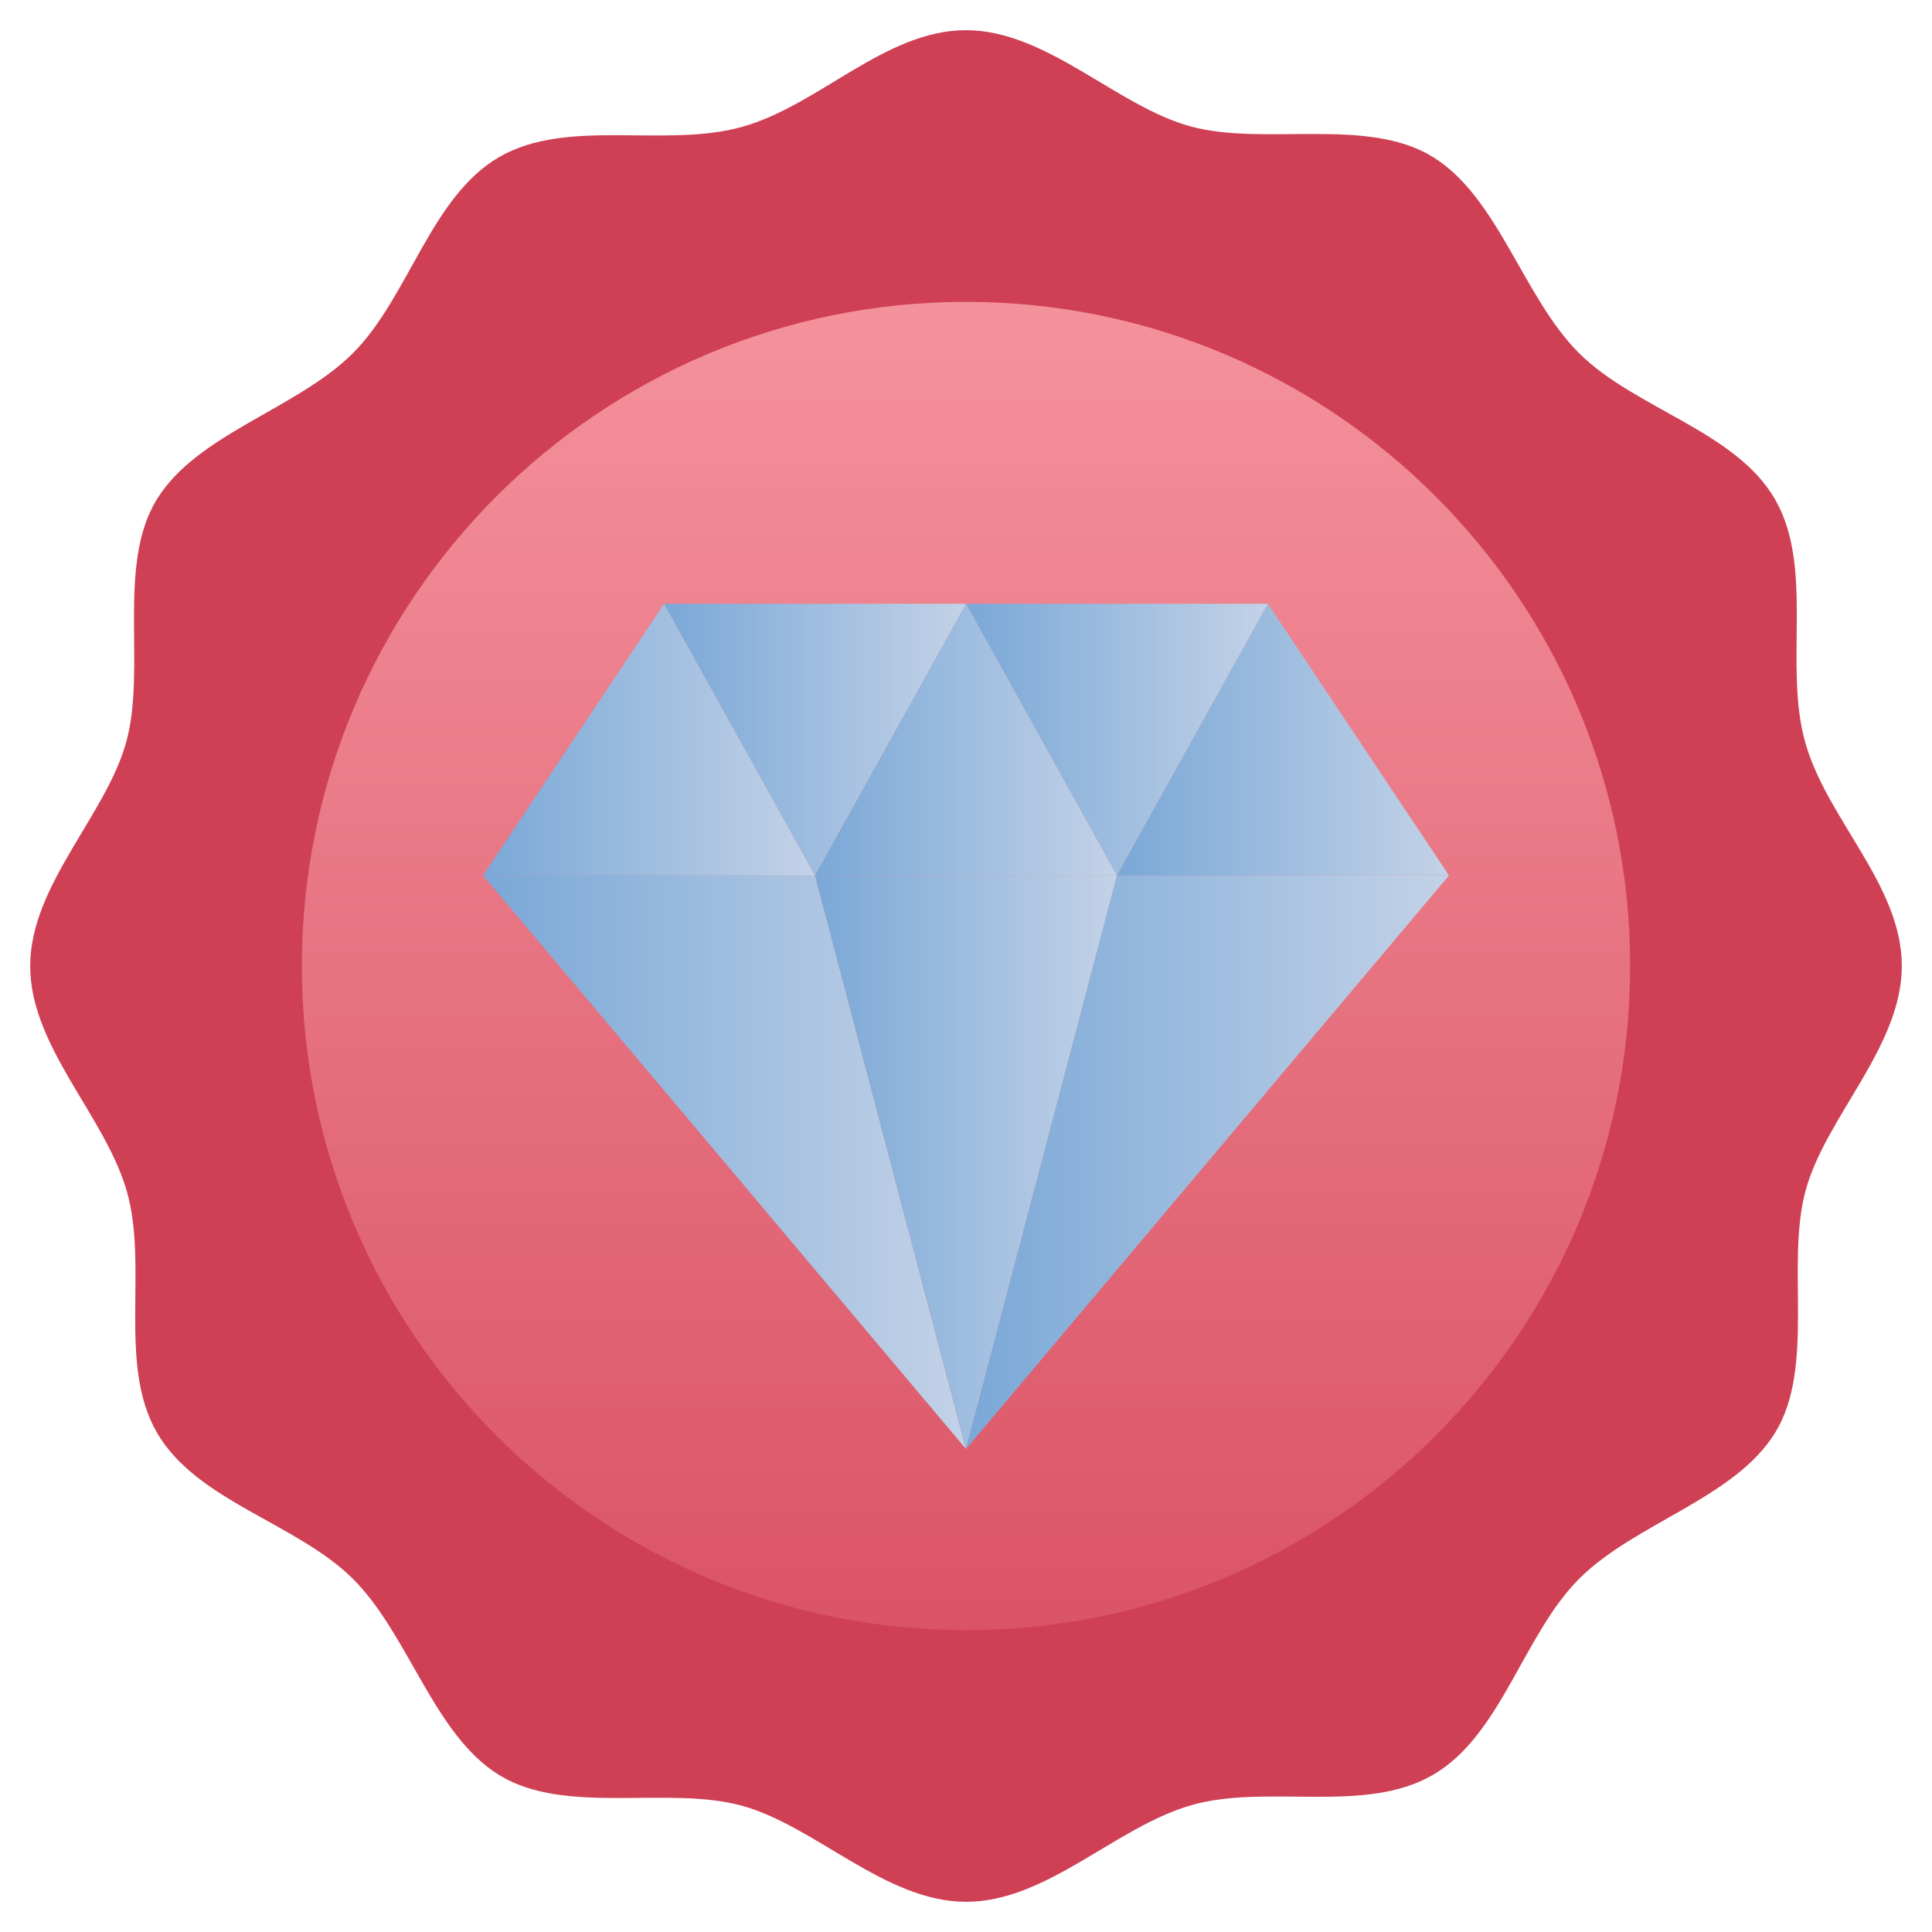
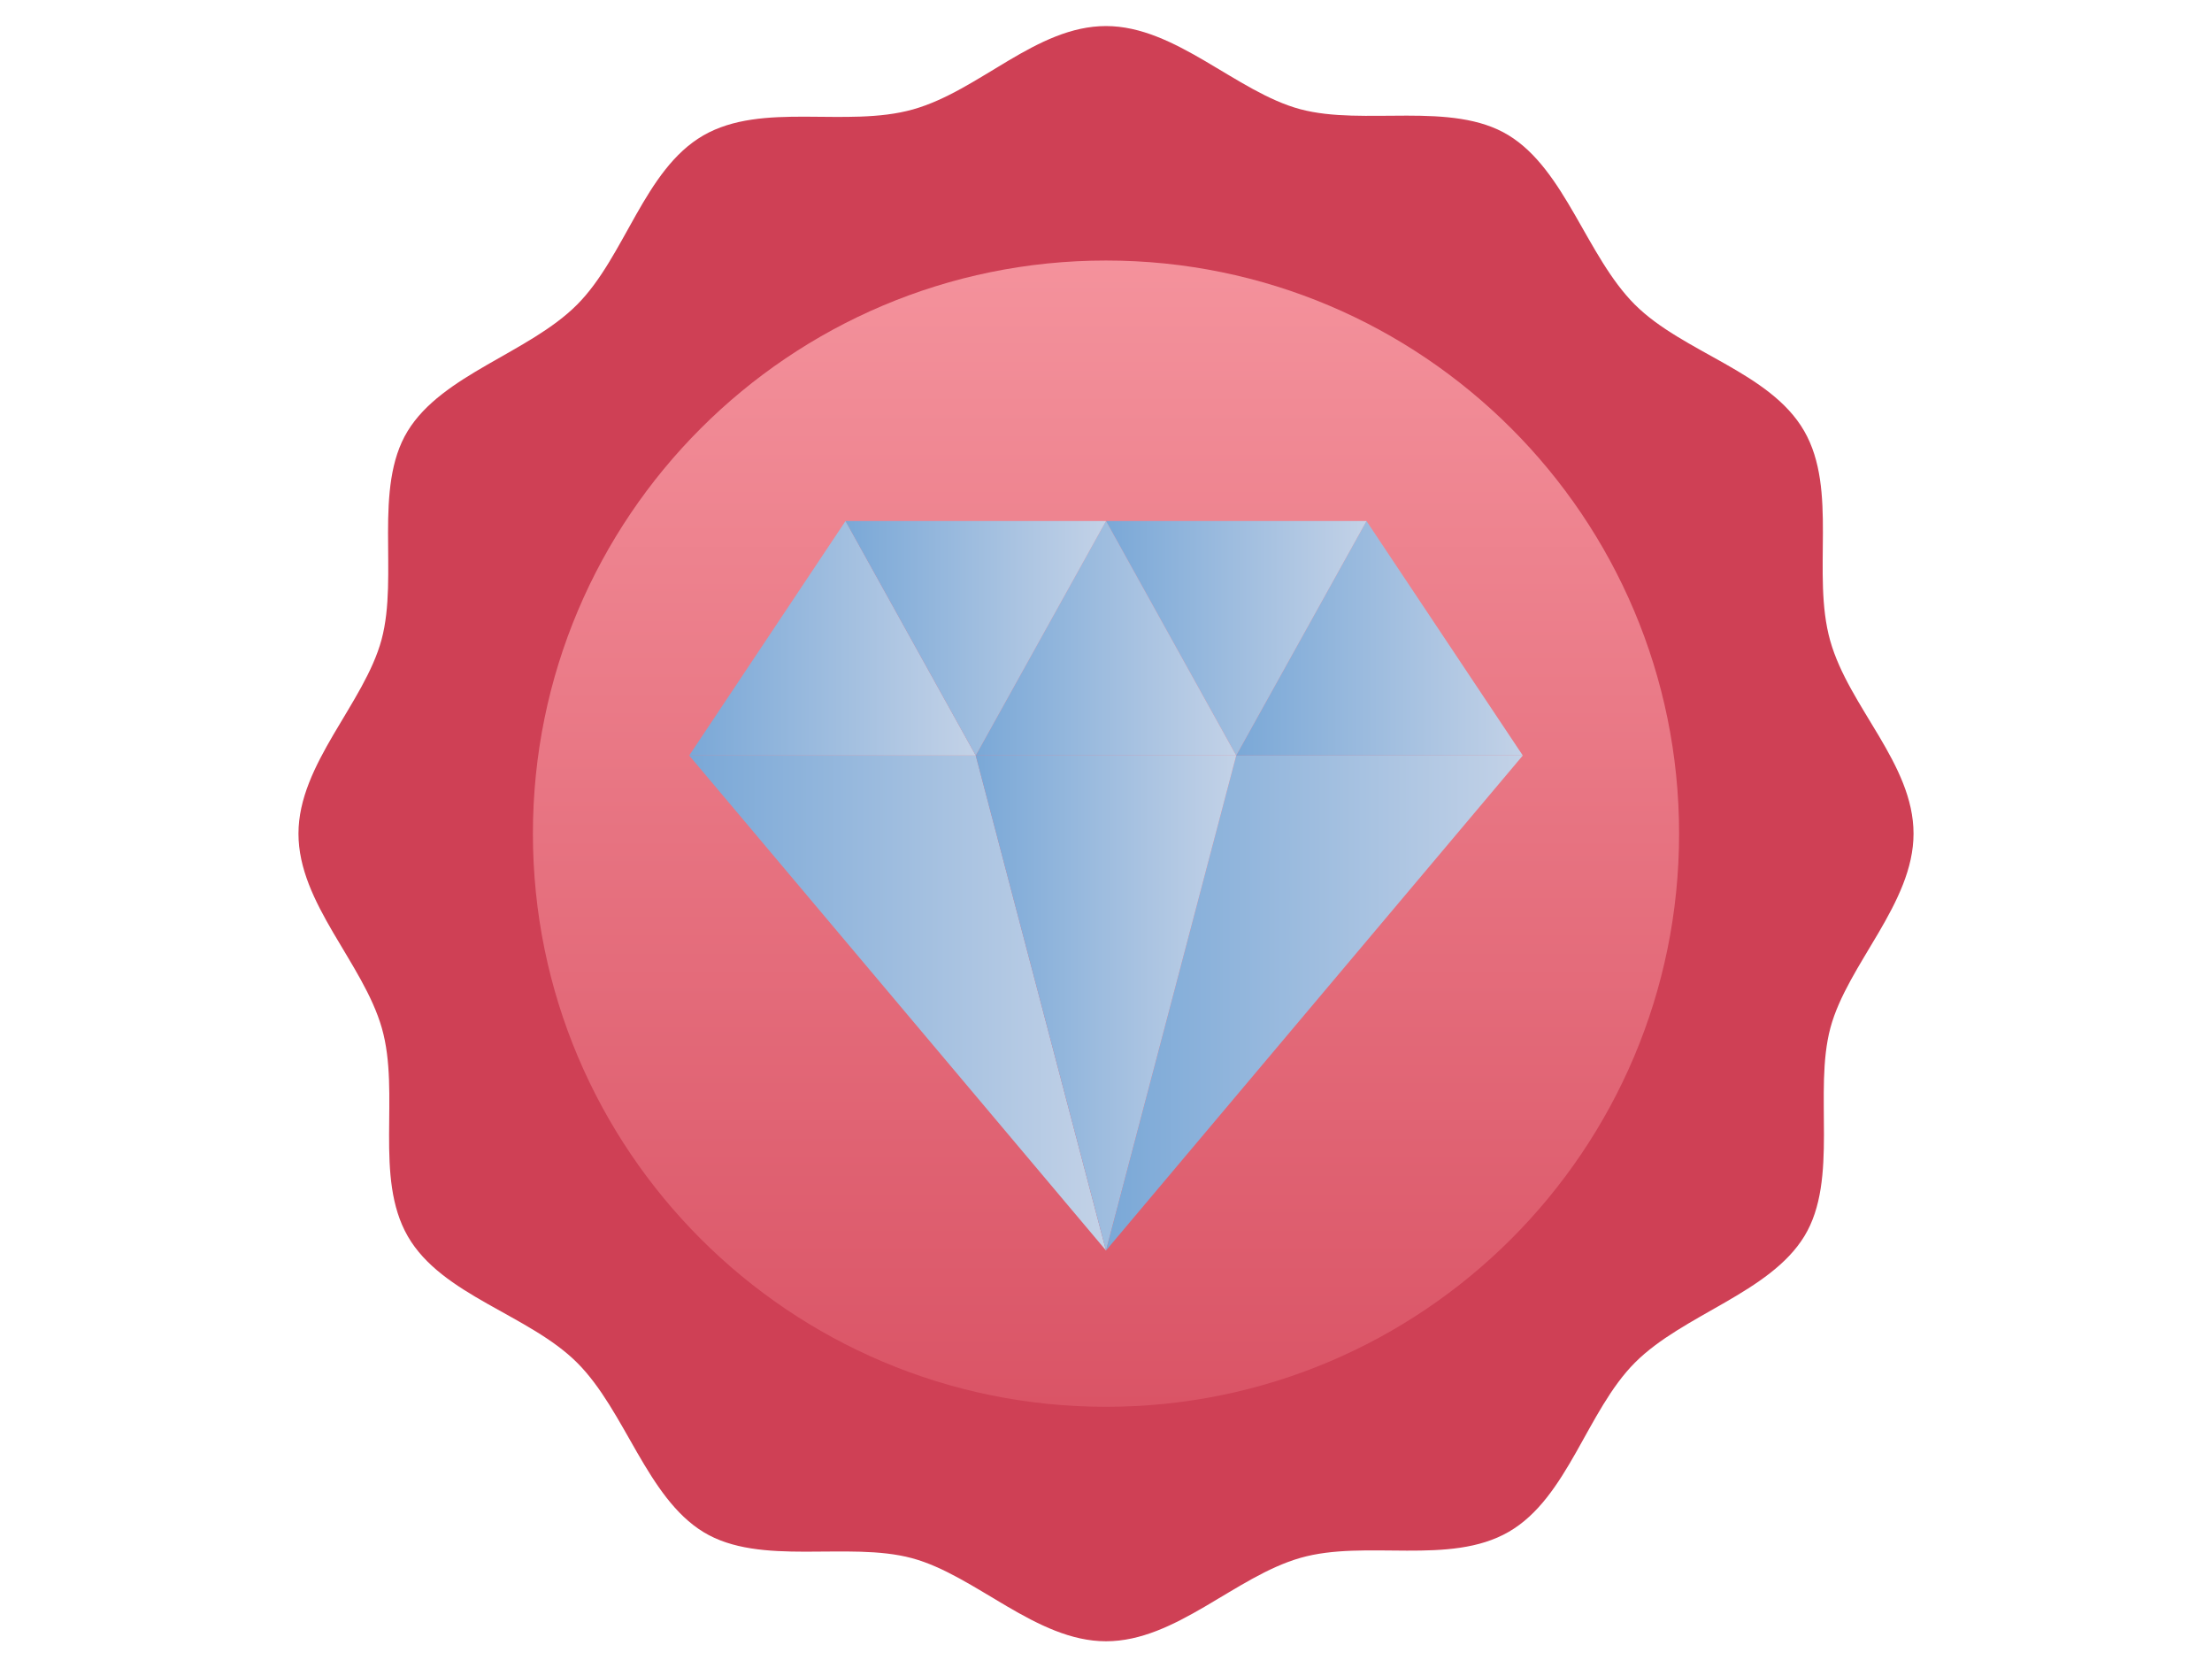
- <svg xmlns="http://www.w3.org/2000/svg" xmlns:xlink="http://www.w3.org/1999/xlink" id="Premium_Product" data-name="Premium Product" viewBox="0 0 64 64">
+ <svg xmlns="http://www.w3.org/2000/svg" xmlns:xlink="http://www.w3.org/1999/xlink" width="406px" height="306px" id="Premium_Product" data-name="Premium Product" viewBox="0 0 64 64">
  <defs>
    <style>.cls-1{fill:#cf4055;}.cls-2{fill:url(#linear-gradient);}.cls-3{fill:url(#linear-gradient-2);}.cls-4{fill:url(#linear-gradient-3);}.cls-5{fill:url(#linear-gradient-4);}.cls-6{fill:url(#linear-gradient-5);}.cls-7{fill:url(#linear-gradient-6);}.cls-8{fill:url(#linear-gradient-7);}.cls-9{fill:url(#linear-gradient-8);}.cls-10{fill:url(#linear-gradient-9);}</style>
    <linearGradient id="linear-gradient" x1="32" y1="54" x2="32" y2="10" gradientUnits="userSpaceOnUse">
      <stop offset="0" stop-color="#da5466" />
      <stop offset="1" stop-color="#f4929c" />
    </linearGradient>
    <linearGradient id="linear-gradient-2" x1="16" y1="38.5" x2="32" y2="38.5" gradientUnits="userSpaceOnUse">
      <stop offset="0" stop-color="#7aa8d7" />
      <stop offset="1" stop-color="#c3d2e7" />
    </linearGradient>
    <linearGradient id="linear-gradient-3" x1="32" x2="48" xlink:href="#linear-gradient-2" />
    <linearGradient id="linear-gradient-4" x1="37" y1="24.5" x2="48" y2="24.5" xlink:href="#linear-gradient-2" />
    <linearGradient id="linear-gradient-5" x1="32" y1="24.5" x2="42" y2="24.5" xlink:href="#linear-gradient-2" />
    <linearGradient id="linear-gradient-6" y1="24.5" x2="27" y2="24.5" xlink:href="#linear-gradient-2" />
    <linearGradient id="linear-gradient-7" x1="27" y1="24.5" x2="37" y2="24.5" xlink:href="#linear-gradient-2" />
    <linearGradient id="linear-gradient-8" x1="22" y1="24.5" y2="24.5" xlink:href="#linear-gradient-2" />
    <linearGradient id="linear-gradient-9" x1="27" x2="37" xlink:href="#linear-gradient-2" />
  </defs>
  <path class="cls-1" d="M63,32c0,2.68-2.53,5-3.19,7.45s.33,5.82-1,8-4.65,3-6.5,4.85-2.58,5.19-4.85,6.5-5.49.28-8,1S34.68,63,32,63s-5-2.53-7.45-3.19-5.82.33-8-1-3-4.65-4.85-6.5-5.19-2.58-6.5-4.85-.28-5.49-1-8S1,34.68,1,32s2.53-5,3.19-7.45-.33-5.82,1-8,4.65-3,6.5-4.85,2.58-5.19,4.85-6.5,5.49-.28,8.05-1S29.32,1,32,1s5,2.53,7.45,3.19,5.82-.33,8,1,3,4.65,4.85,6.5,5.19,2.58,6.5,4.85.28,5.49,1,8.05S63,29.32,63,32Z" />
  <circle class="cls-2" cx="32" cy="32" r="22" />
  <polygon class="cls-3" points="32 48 16 29 27 29 32 48" />
  <polygon class="cls-4" points="48 29 32 48 37 29 48 29" />
  <polygon class="cls-5" points="48 29 37 29 42 20 48 29" />
  <polygon class="cls-6" points="42 20 37 29 32 20 42 20" />
  <polygon class="cls-7" points="27 29 16 29 22 20 27 29" />
  <polygon class="cls-8" points="37 29 27 29 32 20 37 29" />
  <polygon class="cls-9" points="32 20 27 29 22 20 32 20" />
  <polygon class="cls-10" points="37 29 32 48 27 29 37 29" />
</svg>
